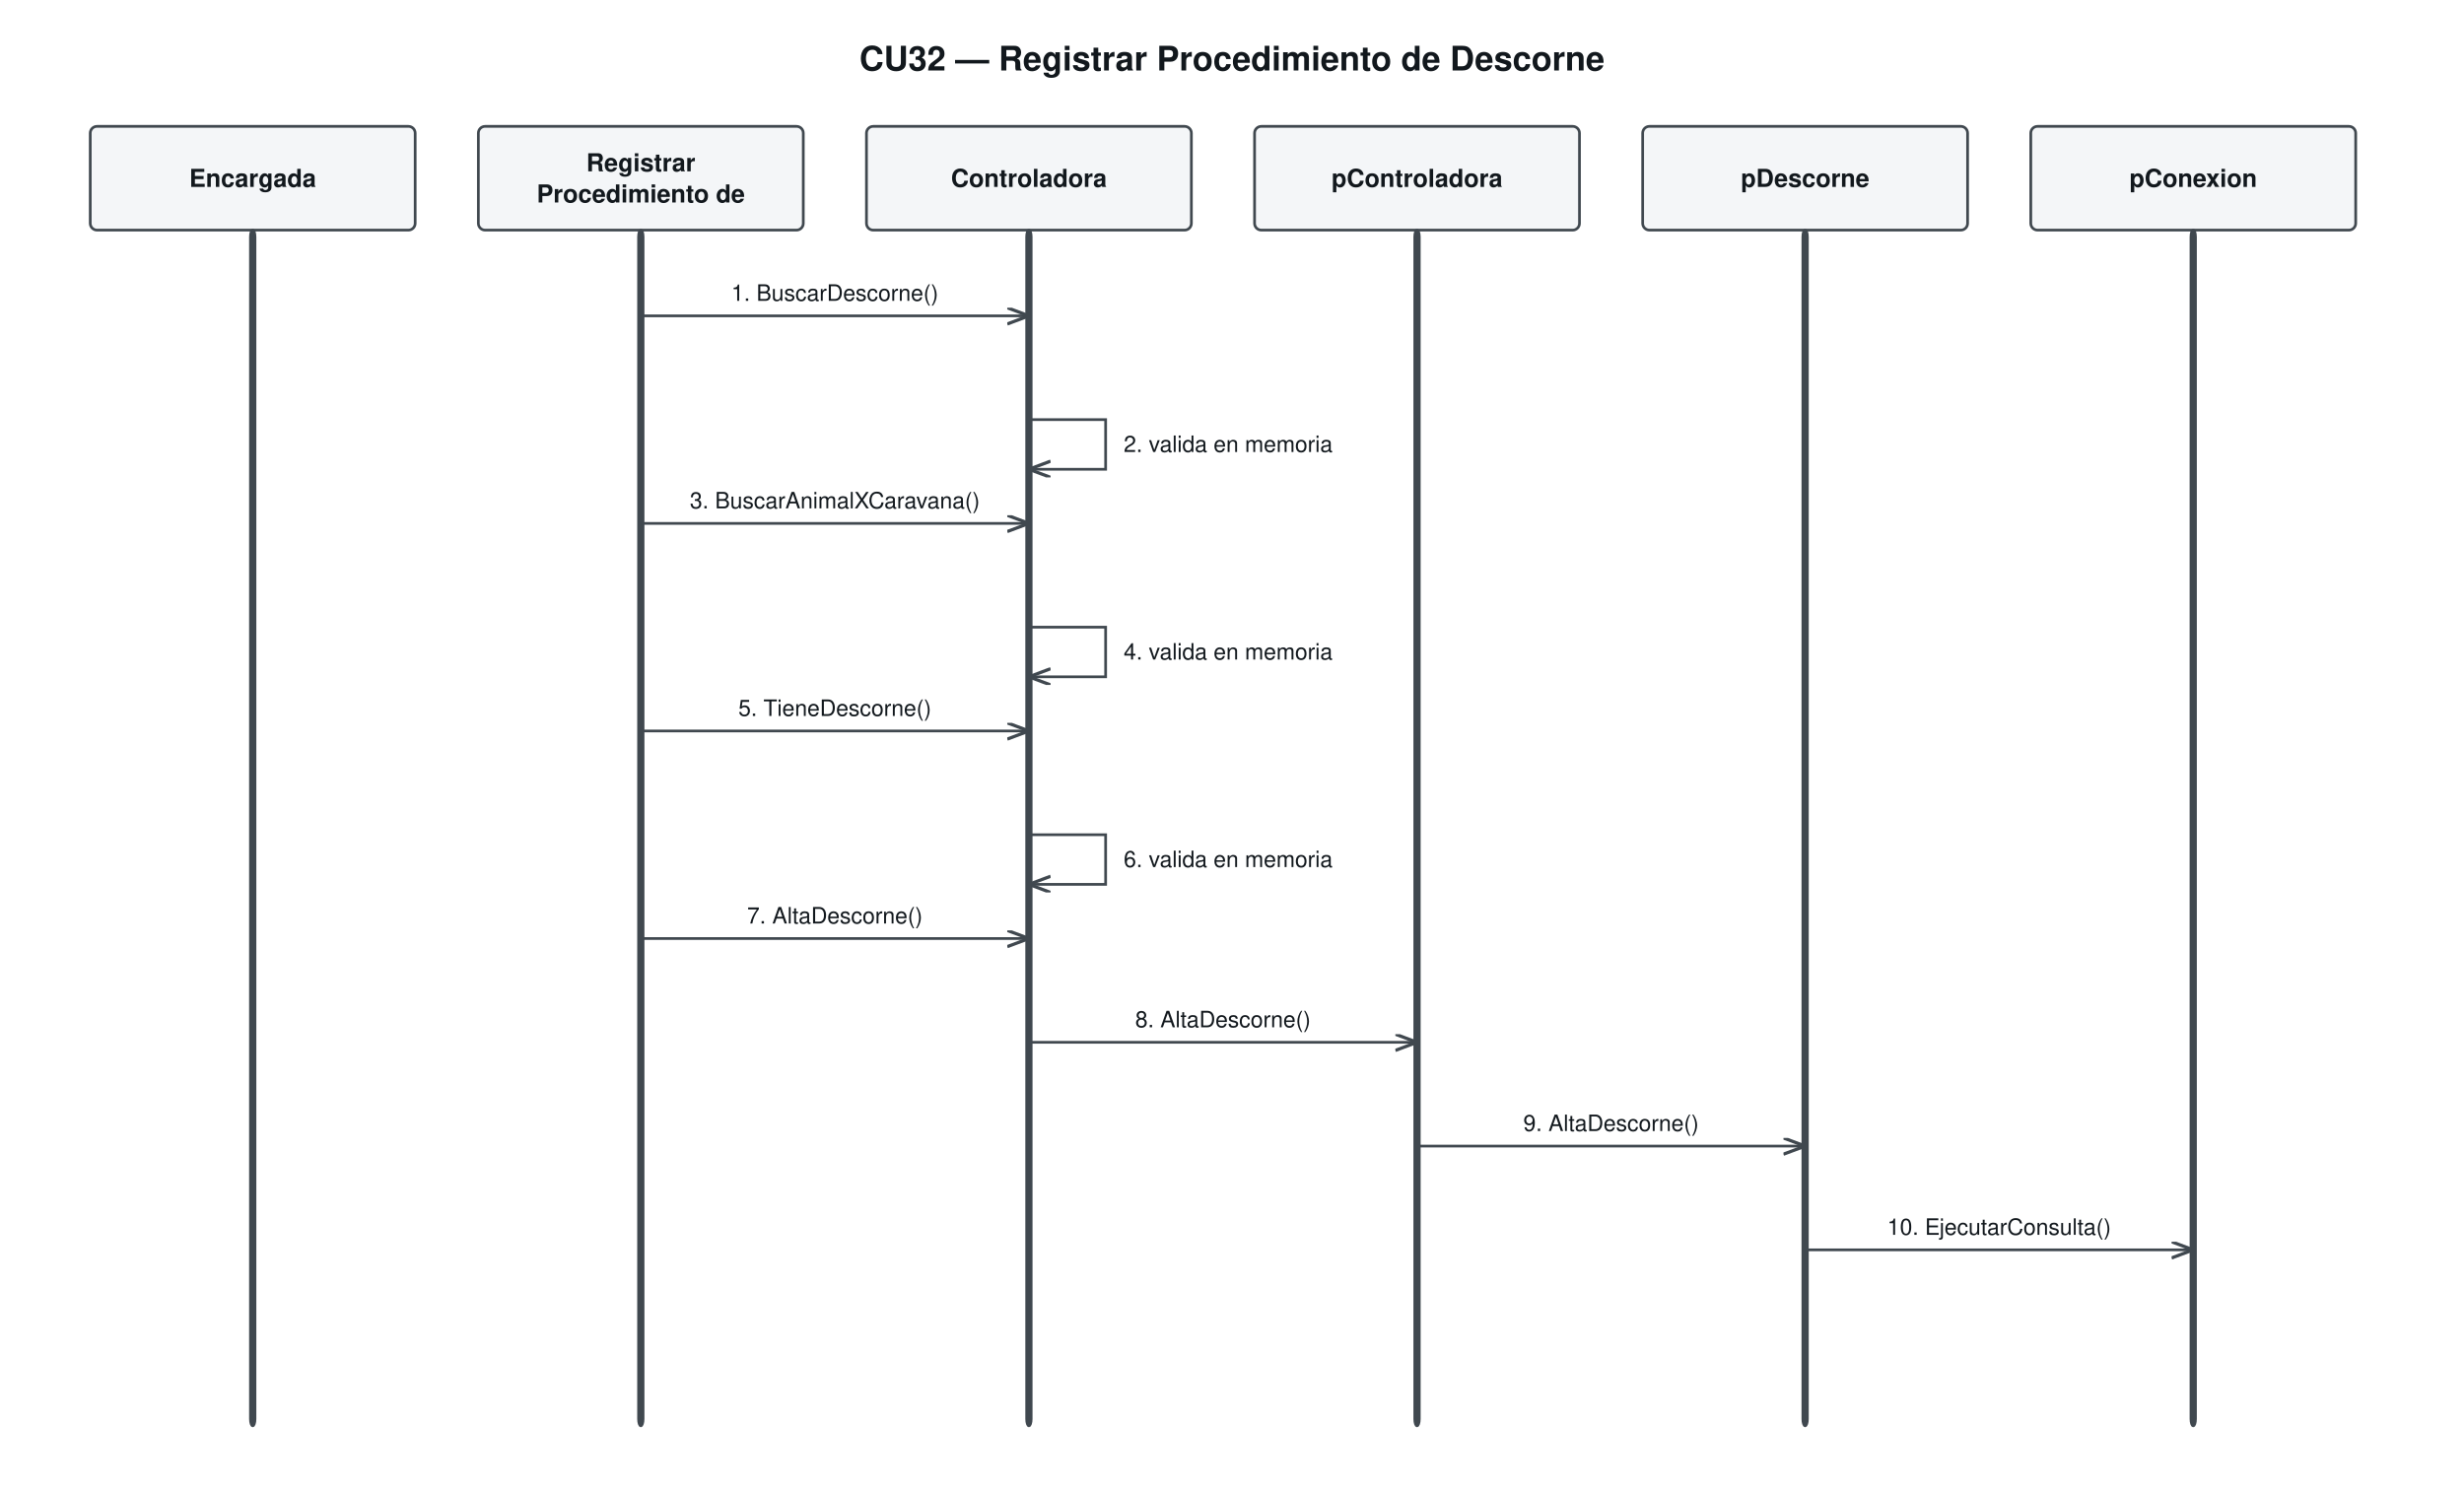
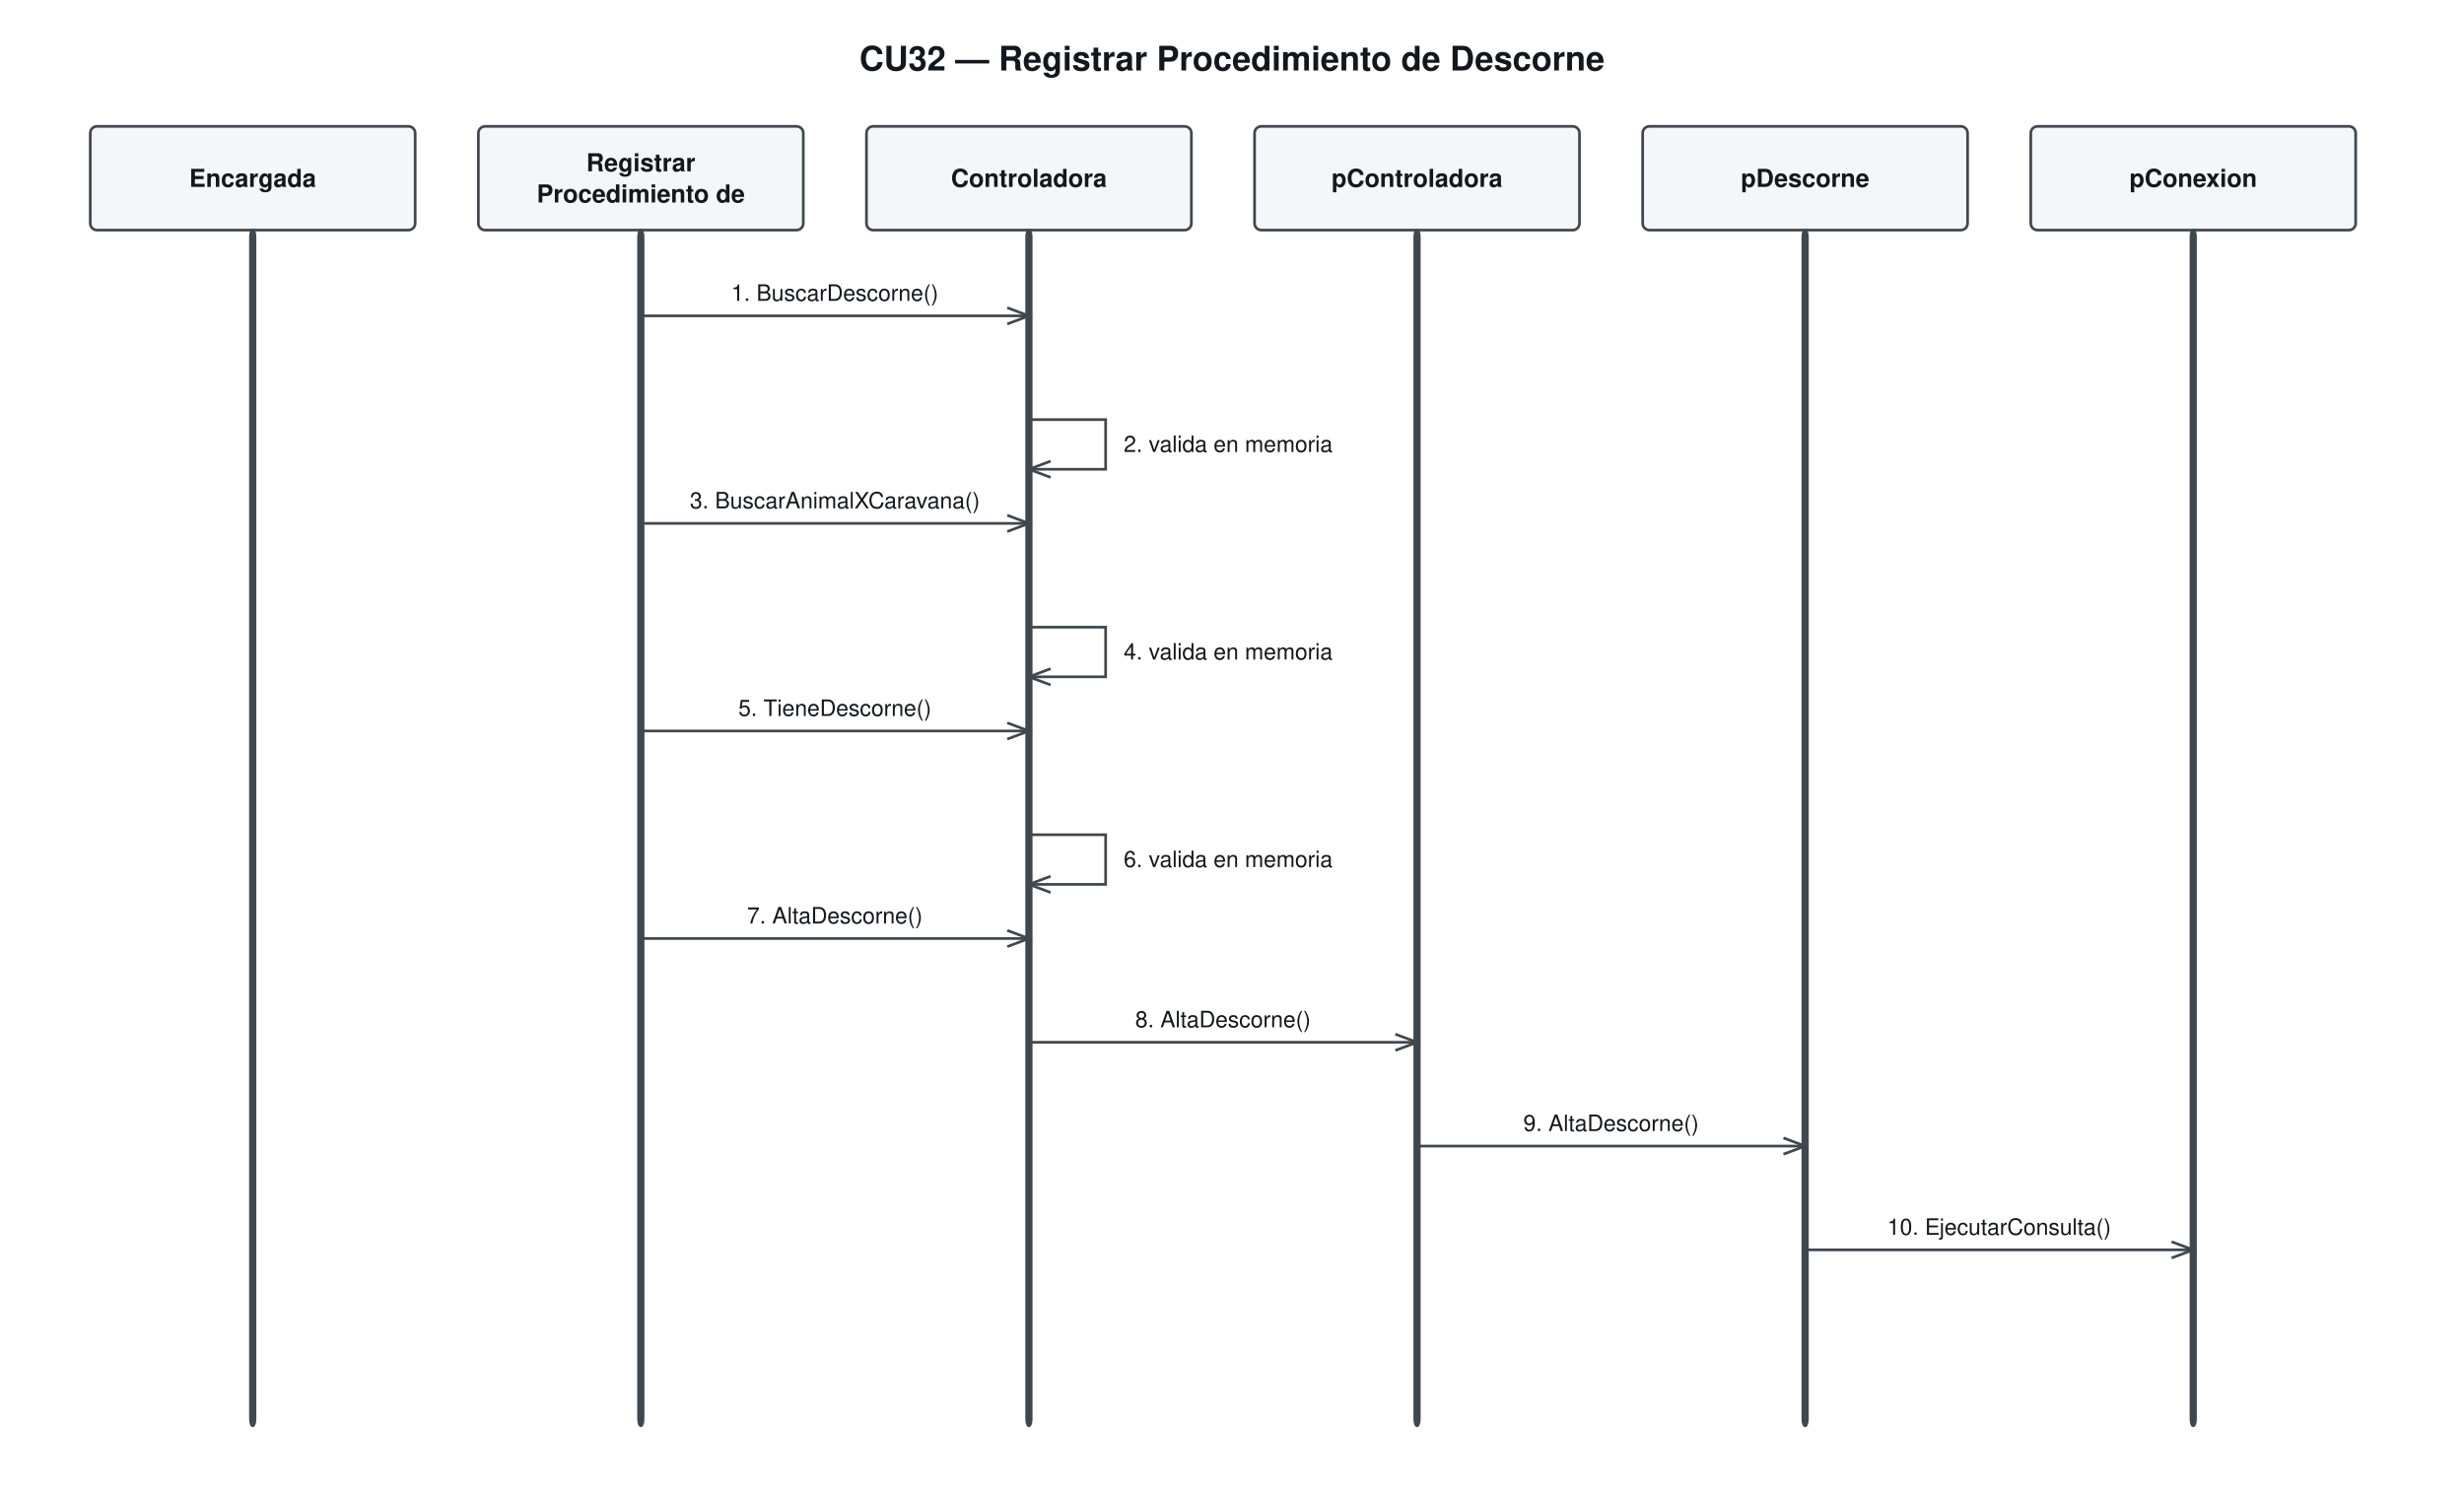
<svg xmlns="http://www.w3.org/2000/svg" width="1092" height="660" viewBox="0 0 1092 660">
-   <defs>
-     <marker id="punta" markerWidth="9" markerHeight="9" refX="8" refY="3" orient="auto">
-       <path d="M0,0 L8,3 L0,6" fill="none" stroke="#40484f" stroke-width="1.2" />
-     </marker>
-   </defs>
  <rect width="100%" height="100%" fill="#ffffff" />
  <text x="546.0" y="26.0" font-family="Helvetica, Arial, sans-serif" font-size="15" font-weight="600" fill="#12181d" text-anchor="middle" dominant-baseline="middle">CU32 — Registrar Procedimiento de Descorne</text>
  <rect x="40.0" y="56.0" width="144.0" height="46.0" rx="3" fill="#f4f6f8" stroke="#40484f" stroke-width="1.2" />
  <text x="112.0" y="79.0" font-family="Helvetica, Arial, sans-serif" font-size="11" font-weight="600" fill="#12181d" text-anchor="middle" dominant-baseline="middle">Encargada</text>
  <rect x="111.0" y="102.0" width="2.0" height="530.0" rx="3" fill="#40484f" stroke="#40484f" stroke-width="1.2" />
  <rect x="212.0" y="56.0" width="144.0" height="46.0" rx="3" fill="#f4f6f8" stroke="#40484f" stroke-width="1.2" />
  <text x="284.0" y="72.1" font-family="Helvetica, Arial, sans-serif" font-size="11" font-weight="600" fill="#12181d" text-anchor="middle" dominant-baseline="middle">Registrar</text>
  <text x="284.0" y="85.9" font-family="Helvetica, Arial, sans-serif" font-size="11" font-weight="600" fill="#12181d" text-anchor="middle" dominant-baseline="middle">Procedimiento de</text>
  <rect x="283.0" y="102.0" width="2.0" height="530.0" rx="3" fill="#40484f" stroke="#40484f" stroke-width="1.2" />
  <rect x="384.0" y="56.0" width="144.0" height="46.0" rx="3" fill="#f4f6f8" stroke="#40484f" stroke-width="1.2" />
  <text x="456.0" y="79.0" font-family="Helvetica, Arial, sans-serif" font-size="11" font-weight="600" fill="#12181d" text-anchor="middle" dominant-baseline="middle">Controladora</text>
  <rect x="455.0" y="102.0" width="2.0" height="530.0" rx="3" fill="#40484f" stroke="#40484f" stroke-width="1.2" />
  <rect x="556.0" y="56.0" width="144.0" height="46.0" rx="3" fill="#f4f6f8" stroke="#40484f" stroke-width="1.2" />
  <text x="628.0" y="79.0" font-family="Helvetica, Arial, sans-serif" font-size="11" font-weight="600" fill="#12181d" text-anchor="middle" dominant-baseline="middle">pControladora</text>
  <rect x="627.0" y="102.0" width="2.0" height="530.0" rx="3" fill="#40484f" stroke="#40484f" stroke-width="1.2" />
  <rect x="728.0" y="56.0" width="144.0" height="46.0" rx="3" fill="#f4f6f8" stroke="#40484f" stroke-width="1.2" />
  <text x="800.0" y="79.0" font-family="Helvetica, Arial, sans-serif" font-size="11" font-weight="600" fill="#12181d" text-anchor="middle" dominant-baseline="middle">pDescorne</text>
  <rect x="799.0" y="102.0" width="2.0" height="530.0" rx="3" fill="#40484f" stroke="#40484f" stroke-width="1.2" />
  <rect x="900.0" y="56.0" width="144.0" height="46.0" rx="3" fill="#f4f6f8" stroke="#40484f" stroke-width="1.2" />
  <text x="972.0" y="79.0" font-family="Helvetica, Arial, sans-serif" font-size="11" font-weight="600" fill="#12181d" text-anchor="middle" dominant-baseline="middle">pConexion</text>
  <rect x="971.0" y="102.0" width="2.0" height="530.0" rx="3" fill="#40484f" stroke="#40484f" stroke-width="1.2" />
-   <line x1="284.0" y1="140.0" x2="456.0" y2="140.0" stroke="#40484f" stroke-width="1.2" marker-end="url(#punta)" />
+   <line x1="284.0" y1="140.0" x2="456.0" y2="140.0" stroke="#40484f" stroke-width="1.2" />
+   <path d="M 446.4 143.6 L 456.0 140.0 L 446.4 136.4" fill="none" stroke="#40484f" stroke-width="1.2" />
  <text x="370.0" y="130.0" font-family="Helvetica, Arial, sans-serif" font-size="10" fill="#12181d" text-anchor="middle" dominant-baseline="middle">1. BuscarDescorne()</text>
-   <path d="M 456.0 186.0 h 34 v 22 h -34" fill="none" stroke="#40484f" stroke-width="1.2" marker-end="url(#punta)" />
+   <path d="M 456.0 186.0 h 34 v 22 h -34" fill="none" stroke="#40484f" stroke-width="1.2" />
+   <path d="M 465.6 204.4 L 456.0 208.0 L 465.6 211.6" fill="none" stroke="#40484f" stroke-width="1.2" />
  <text x="498.0" y="197.0" font-family="Helvetica, Arial, sans-serif" font-size="10" fill="#12181d" text-anchor="start" dominant-baseline="middle">2. valida en memoria</text>
-   <line x1="284.0" y1="232.0" x2="456.0" y2="232.0" stroke="#40484f" stroke-width="1.2" marker-end="url(#punta)" />
+   <line x1="284.0" y1="232.0" x2="456.0" y2="232.0" stroke="#40484f" stroke-width="1.2" />
+   <path d="M 446.4 235.6 L 456.0 232.0 L 446.4 228.4" fill="none" stroke="#40484f" stroke-width="1.2" />
  <text x="370.0" y="222.0" font-family="Helvetica, Arial, sans-serif" font-size="10" fill="#12181d" text-anchor="middle" dominant-baseline="middle">3. BuscarAnimalXCaravana()</text>
-   <path d="M 456.0 278.0 h 34 v 22 h -34" fill="none" stroke="#40484f" stroke-width="1.2" marker-end="url(#punta)" />
+   <path d="M 456.0 278.0 h 34 v 22 h -34" fill="none" stroke="#40484f" stroke-width="1.2" />
+   <path d="M 465.6 296.4 L 456.0 300.0 L 465.6 303.6" fill="none" stroke="#40484f" stroke-width="1.2" />
  <text x="498.0" y="289.0" font-family="Helvetica, Arial, sans-serif" font-size="10" fill="#12181d" text-anchor="start" dominant-baseline="middle">4. valida en memoria</text>
-   <line x1="284.0" y1="324.0" x2="456.0" y2="324.0" stroke="#40484f" stroke-width="1.2" marker-end="url(#punta)" />
+   <line x1="284.0" y1="324.0" x2="456.0" y2="324.0" stroke="#40484f" stroke-width="1.2" />
+   <path d="M 446.4 327.6 L 456.0 324.0 L 446.4 320.4" fill="none" stroke="#40484f" stroke-width="1.2" />
  <text x="370.0" y="314.0" font-family="Helvetica, Arial, sans-serif" font-size="10" fill="#12181d" text-anchor="middle" dominant-baseline="middle">5. TieneDescorne()</text>
-   <path d="M 456.0 370.0 h 34 v 22 h -34" fill="none" stroke="#40484f" stroke-width="1.2" marker-end="url(#punta)" />
+   <path d="M 456.0 370.0 h 34 v 22 h -34" fill="none" stroke="#40484f" stroke-width="1.2" />
+   <path d="M 465.6 388.4 L 456.0 392.0 L 465.6 395.6" fill="none" stroke="#40484f" stroke-width="1.2" />
  <text x="498.0" y="381.0" font-family="Helvetica, Arial, sans-serif" font-size="10" fill="#12181d" text-anchor="start" dominant-baseline="middle">6. valida en memoria</text>
-   <line x1="284.0" y1="416.0" x2="456.0" y2="416.0" stroke="#40484f" stroke-width="1.2" marker-end="url(#punta)" />
+   <line x1="284.0" y1="416.0" x2="456.0" y2="416.0" stroke="#40484f" stroke-width="1.2" />
+   <path d="M 446.4 419.6 L 456.0 416.0 L 446.4 412.4" fill="none" stroke="#40484f" stroke-width="1.2" />
  <text x="370.0" y="406.0" font-family="Helvetica, Arial, sans-serif" font-size="10" fill="#12181d" text-anchor="middle" dominant-baseline="middle">7. AltaDescorne()</text>
-   <line x1="456.0" y1="462.0" x2="628.0" y2="462.0" stroke="#40484f" stroke-width="1.2" marker-end="url(#punta)" />
+   <line x1="456.0" y1="462.0" x2="628.0" y2="462.0" stroke="#40484f" stroke-width="1.2" />
+   <path d="M 618.4 465.6 L 628.0 462.0 L 618.4 458.4" fill="none" stroke="#40484f" stroke-width="1.2" />
  <text x="542.0" y="452.0" font-family="Helvetica, Arial, sans-serif" font-size="10" fill="#12181d" text-anchor="middle" dominant-baseline="middle">8. AltaDescorne()</text>
-   <line x1="628.0" y1="508.0" x2="800.0" y2="508.0" stroke="#40484f" stroke-width="1.2" marker-end="url(#punta)" />
+   <line x1="628.0" y1="508.0" x2="800.0" y2="508.0" stroke="#40484f" stroke-width="1.2" />
+   <path d="M 790.4 511.6 L 800.0 508.0 L 790.4 504.4" fill="none" stroke="#40484f" stroke-width="1.2" />
  <text x="714.0" y="498.0" font-family="Helvetica, Arial, sans-serif" font-size="10" fill="#12181d" text-anchor="middle" dominant-baseline="middle">9. AltaDescorne()</text>
-   <line x1="800.0" y1="554.0" x2="972.0" y2="554.0" stroke="#40484f" stroke-width="1.2" marker-end="url(#punta)" />
+   <line x1="800.0" y1="554.0" x2="972.0" y2="554.0" stroke="#40484f" stroke-width="1.2" />
+   <path d="M 962.4 557.6 L 972.0 554.0 L 962.4 550.4" fill="none" stroke="#40484f" stroke-width="1.2" />
  <text x="886.0" y="544.0" font-family="Helvetica, Arial, sans-serif" font-size="10" fill="#12181d" text-anchor="middle" dominant-baseline="middle">10. EjecutarConsulta()</text>
</svg>
